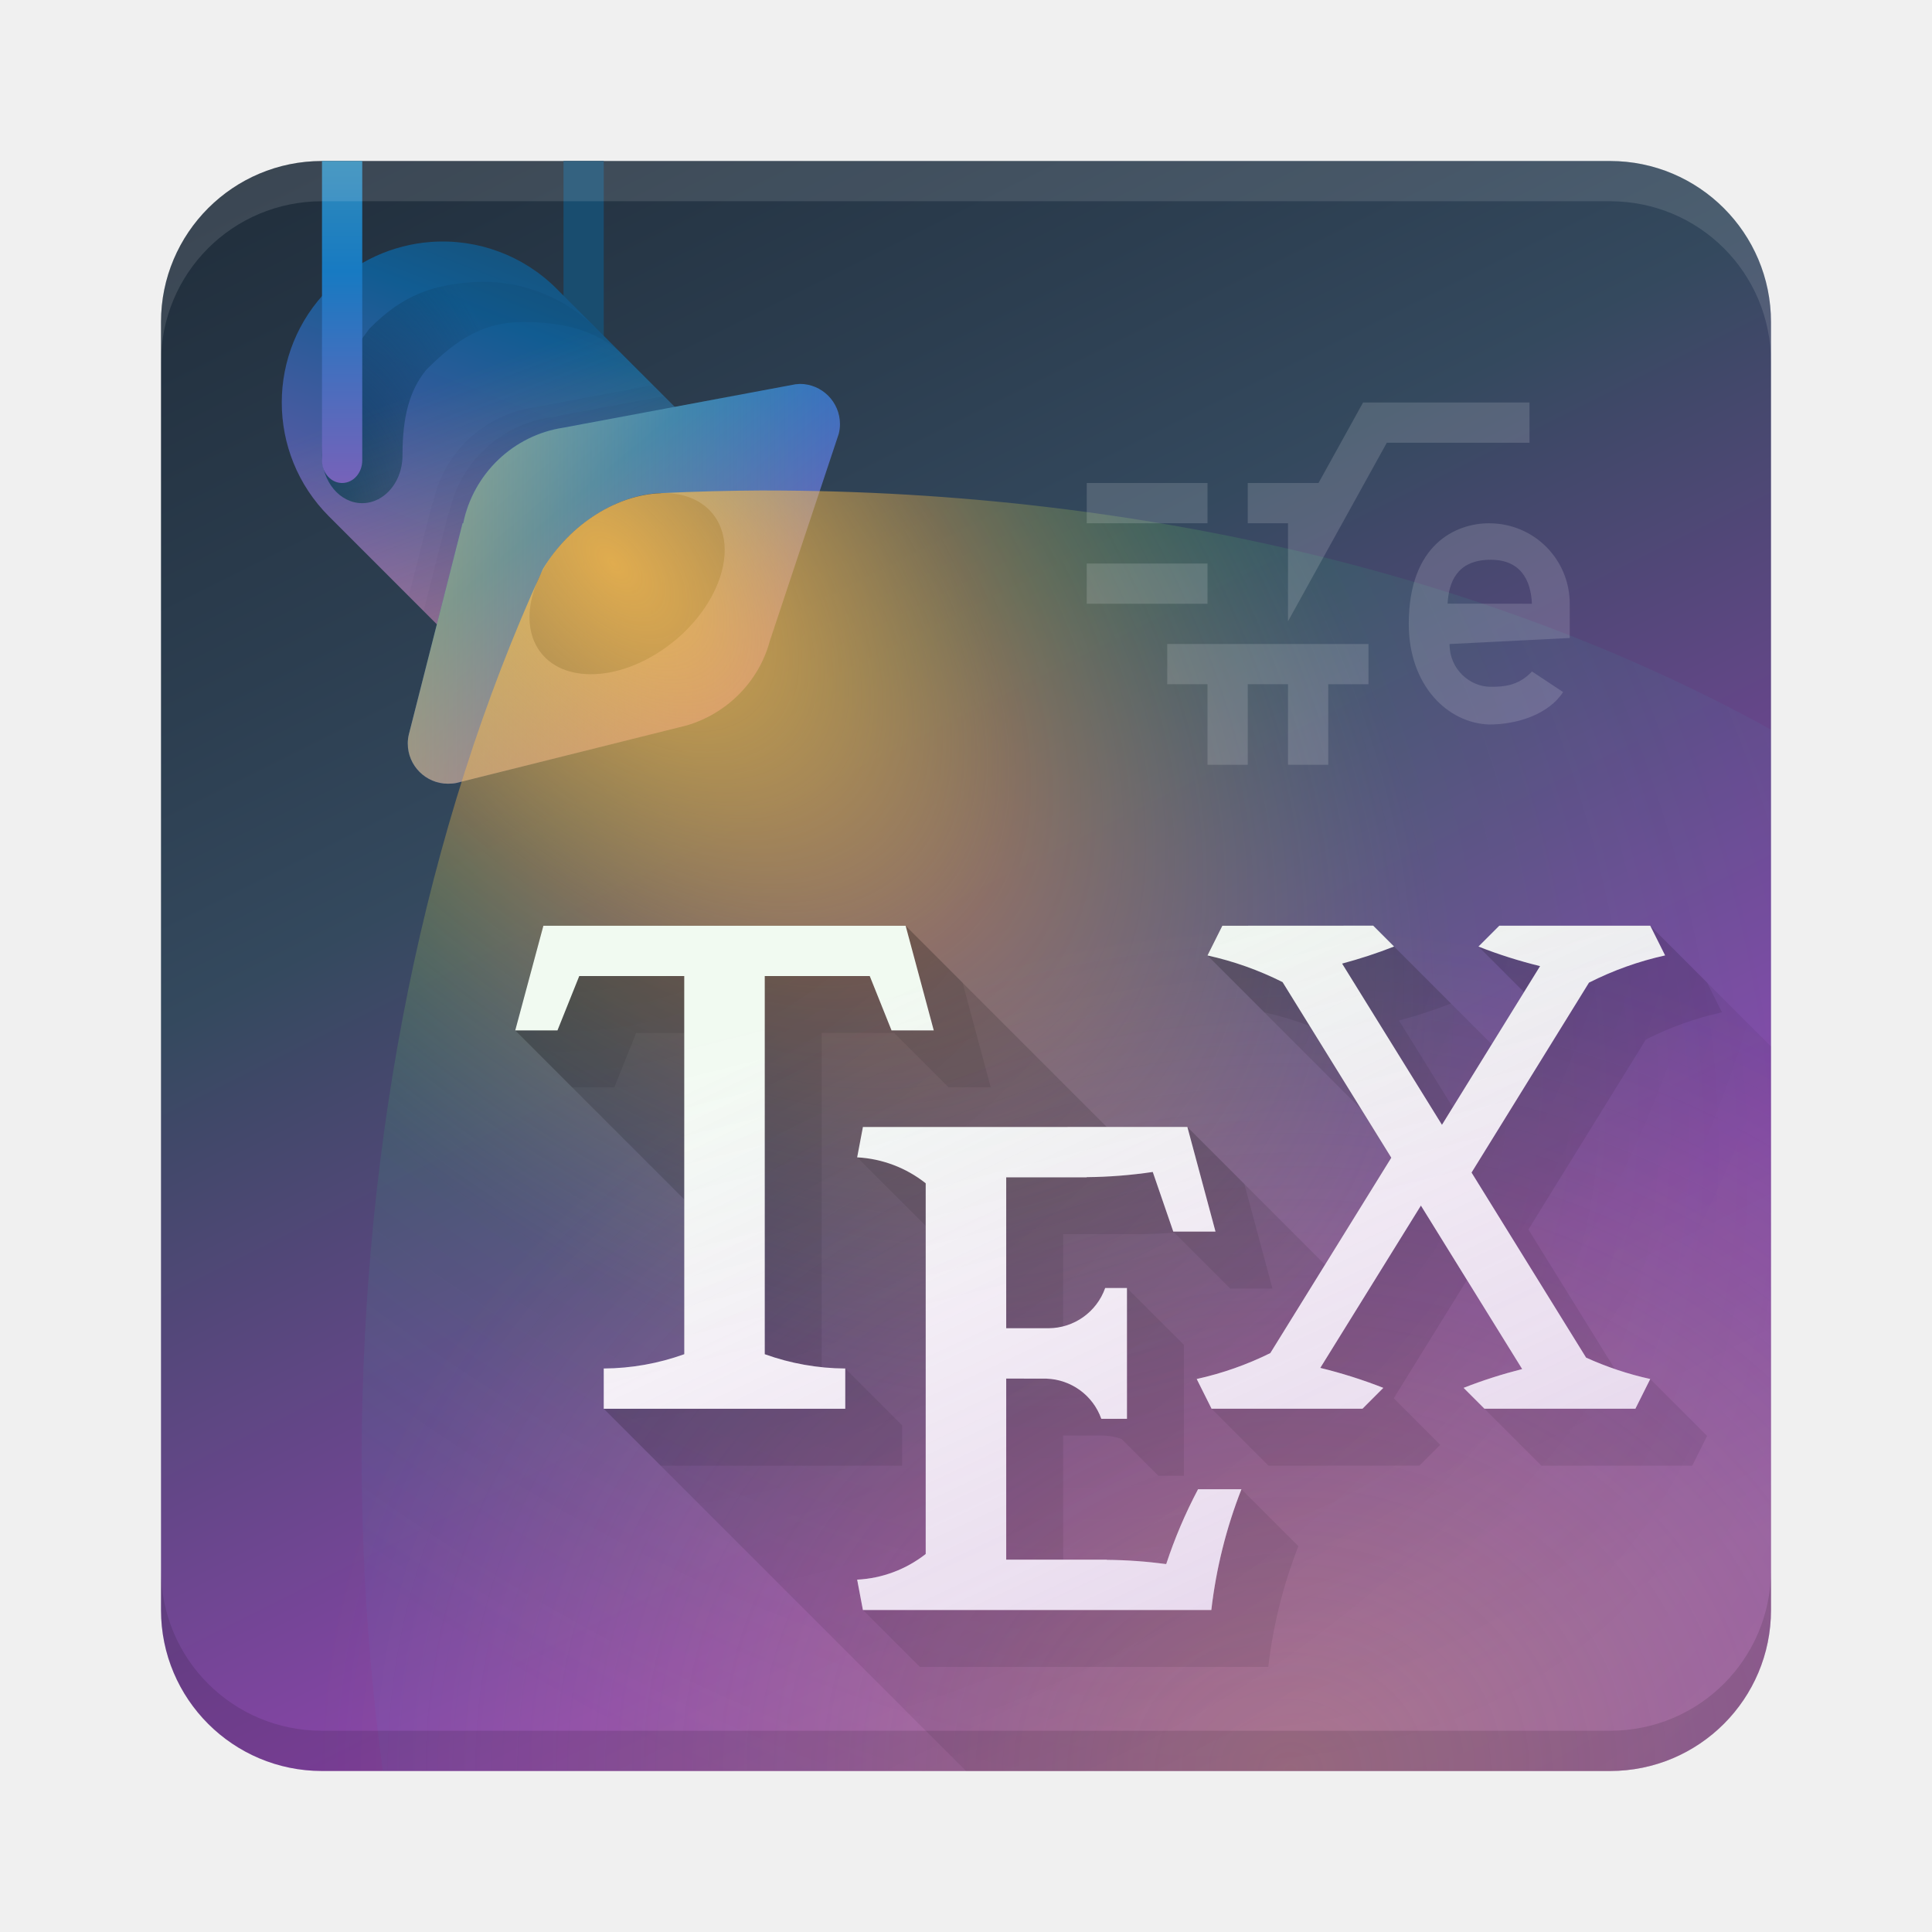
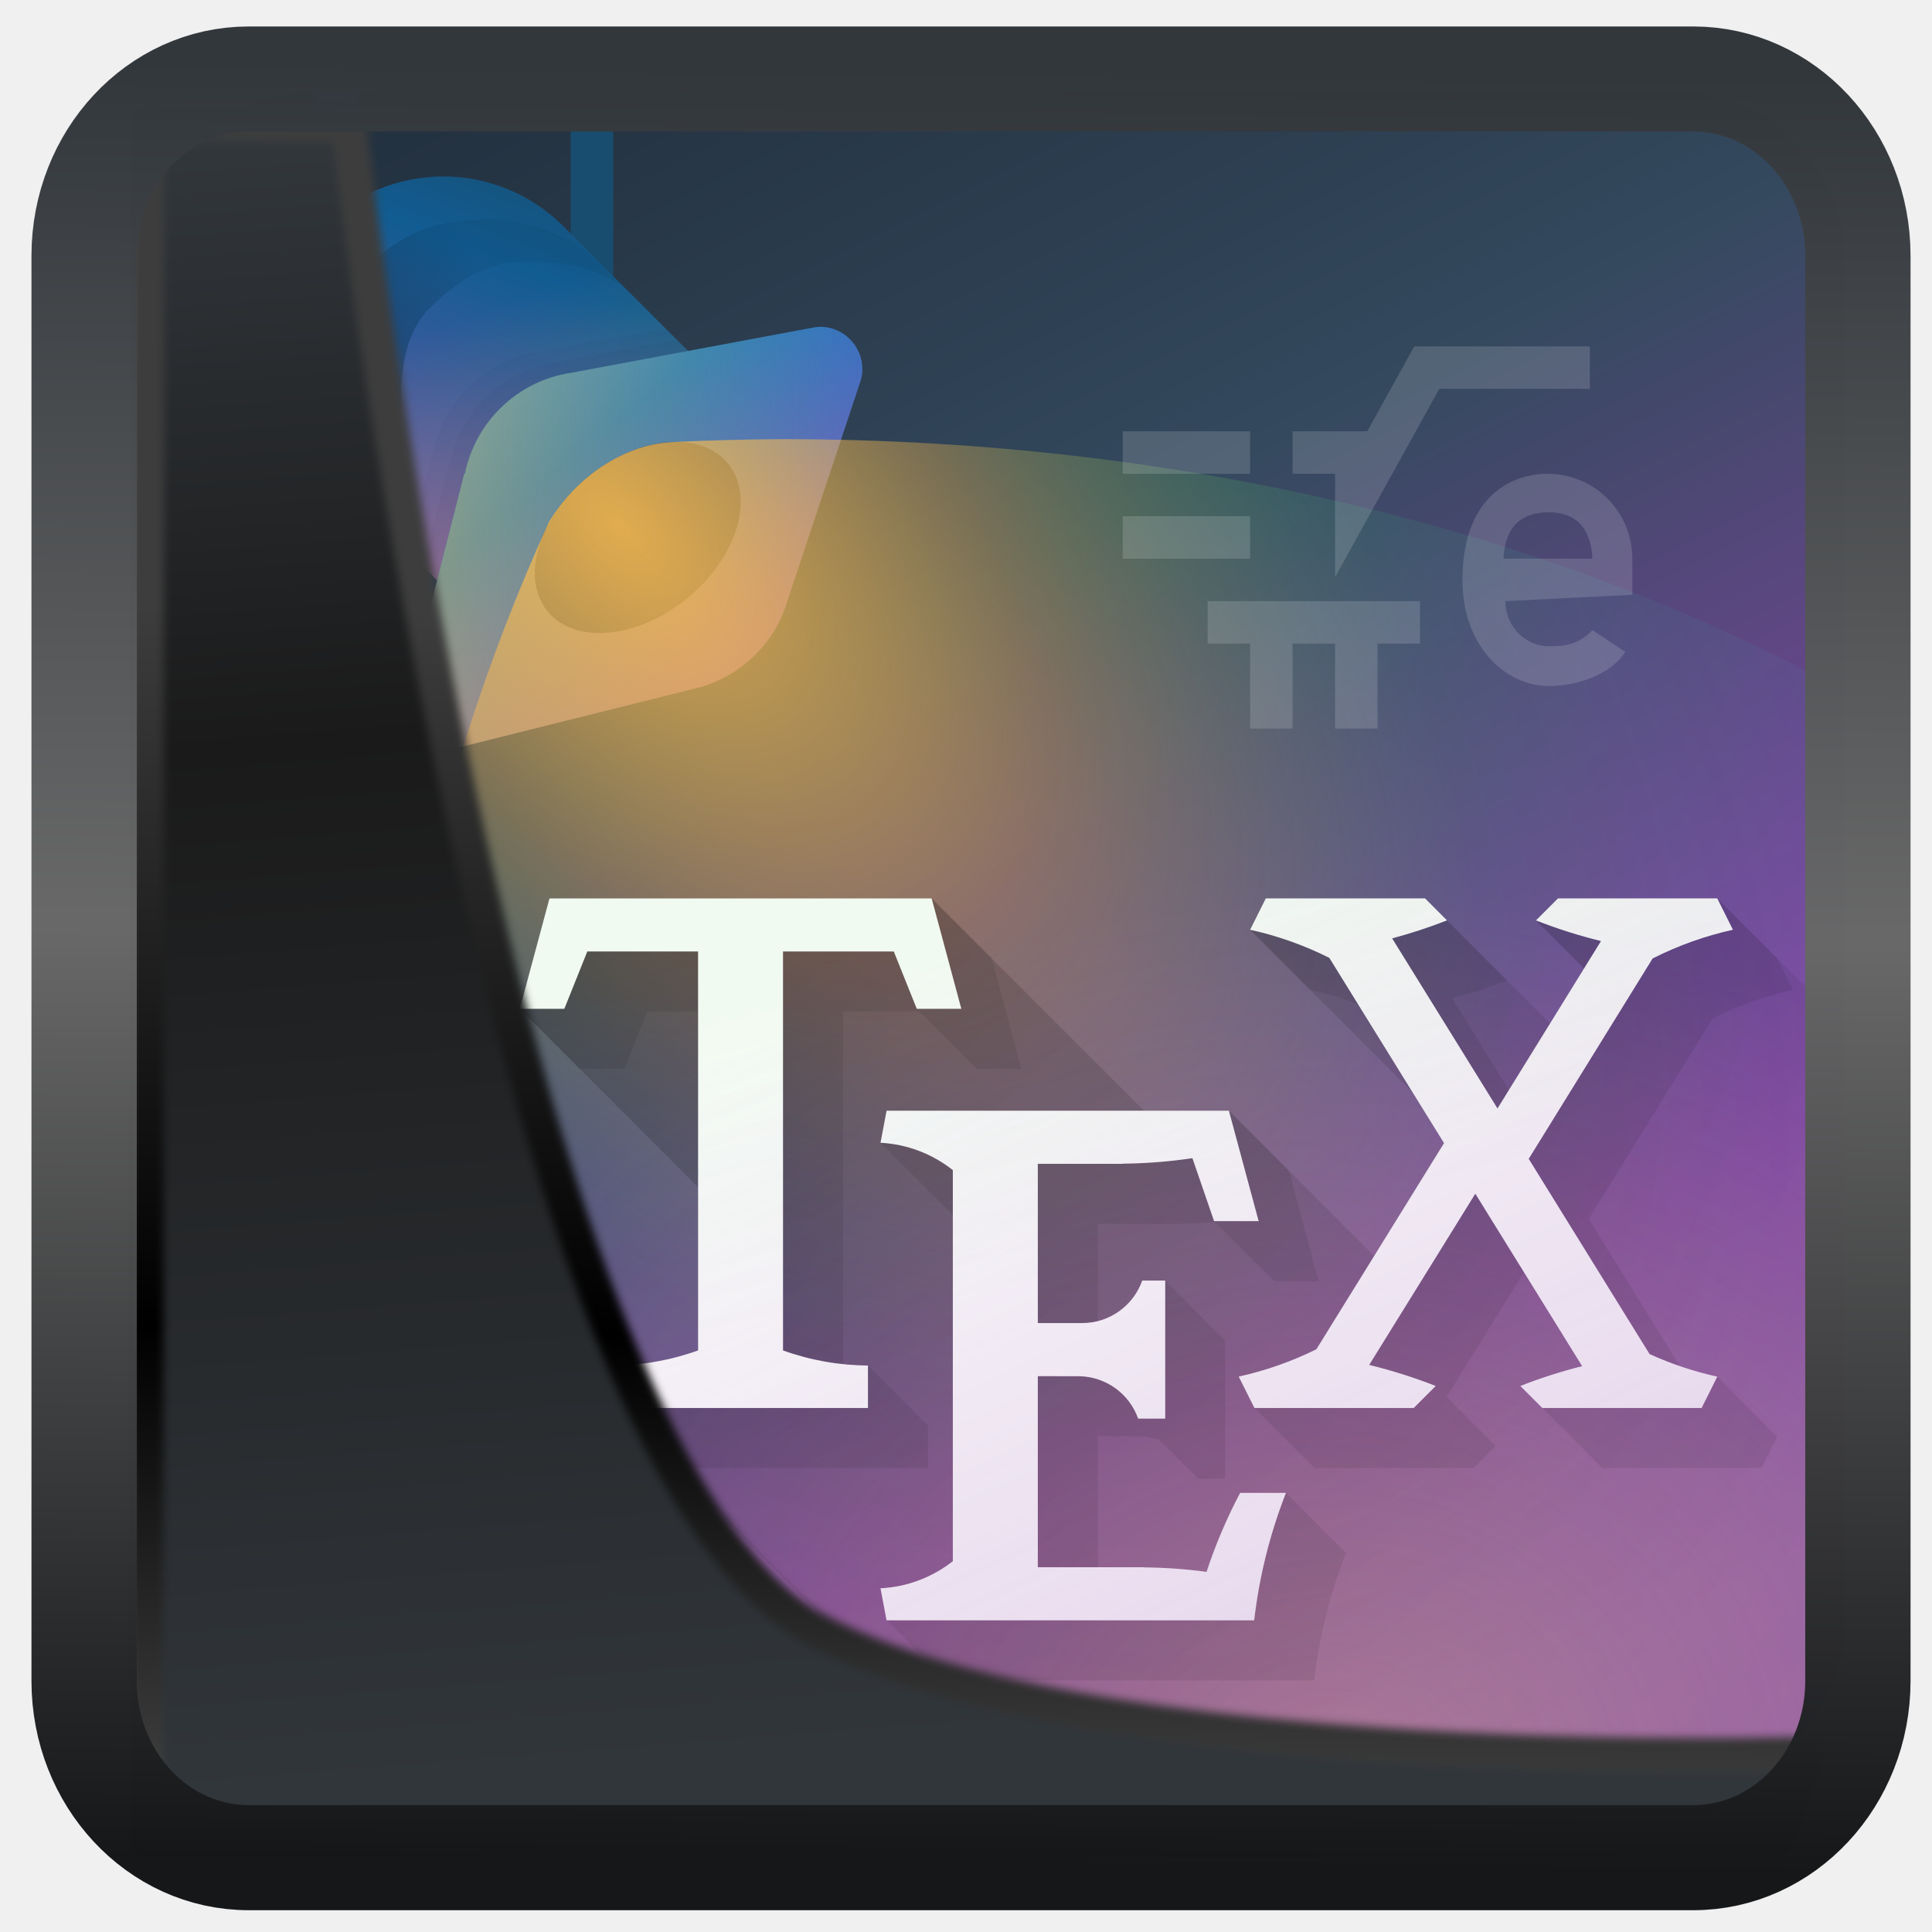
- <svg xmlns="http://www.w3.org/2000/svg" xmlns:xlink="http://www.w3.org/1999/xlink" height="48" viewBox="0 0 48 48" width="48">
-   <linearGradient id="a" gradientUnits="userSpaceOnUse" x1="0" x2="24" y1="0" y2="48">
-     <stop offset="0" stop-color="#1a2530" />
-     <stop offset=".333" stop-color="#2c3e50" />
-     <stop offset=".458" stop-color="#34495e" />
-     <stop offset=".833" stop-color="#8e44ad" />
-     <stop offset="1" stop-color="#9b59b6" />
-   </linearGradient>
-   <linearGradient id="b" gradientUnits="userSpaceOnUse" x1="11" x2="6" y1="4" y2="17">
-     <stop offset="0" stop-color="#194d6f" />
-     <stop offset=".231" stop-color="#115c92" />
-     <stop offset="1" stop-color="#9b59b6" />
-   </linearGradient>
-   <radialGradient id="c" cx="0" cy="0" gradientTransform="matrix(5 0 0 8 8 13)" gradientUnits="userSpaceOnUse" r="1">
-     <stop offset="0" stop-color="#0c3d61" />
-     <stop offset="1" stop-color="#0c3d61" stop-opacity=".149" />
-   </radialGradient>
-   <linearGradient id="d">
-     <stop offset="0" stop-color="#fdbc4b" />
-     <stop offset="1" stop-color="#fdbc4b" stop-opacity="0" />
-   </linearGradient>
-   <linearGradient id="e" gradientUnits="userSpaceOnUse" x1="10" x2="7" xlink:href="#d" y1="19" y2="11" />
-   <linearGradient id="f" gradientUnits="userSpaceOnUse" x1="5" x2="15" y1="10" y2="22">
-     <stop offset="0" stop-color="#3daee9" />
-     <stop offset=".5" stop-color="#177ac2" />
-     <stop offset="1" stop-color="#9b59b6" />
-   </linearGradient>
-   <linearGradient id="g" gradientUnits="userSpaceOnUse" x1="10.131" x2="20.869" xlink:href="#d" y1="14.505" y2="14.505" />
-   <radialGradient id="h" cx="0" cy="0" gradientTransform="matrix(29.00002 29.99999 -16.78492 16.22544 15 14)" gradientUnits="userSpaceOnUse" r="1">
-     <stop offset="0" stop-color="#fdbc4b" stop-opacity=".851" />
-     <stop offset=".3" stop-color="#fdbc4b" stop-opacity=".349" />
-     <stop offset=".617" stop-color="#2ecc71" stop-opacity=".118" />
-     <stop offset="1" stop-color="#3daee9" stop-opacity=".05" />
-   </radialGradient>
-   <linearGradient id="i" gradientUnits="userSpaceOnUse" x1="8" x2="8" y1="4" y2="14">
-     <stop offset="0" stop-color="#318bba" />
-     <stop offset=".276" stop-color="#177ac2" />
-     <stop offset="1" stop-color="#9b59b6" />
-   </linearGradient>
-   <radialGradient id="j" cx="0" cy="0" gradientTransform="matrix(24 0 0 21 32 44)" gradientUnits="userSpaceOnUse" r="1" xlink:href="#d" />
-   <radialGradient id="k" cx="0" cy="0" gradientTransform="matrix(15.99999 27.99997 -27.78377 15.87645 14 16)" gradientUnits="userSpaceOnUse" r="1">
-     <stop offset="0" stop-opacity=".251" />
-     <stop offset=".396" stop-opacity=".15" />
-     <stop offset="1" stop-opacity=".05" />
-   </radialGradient>
-   <linearGradient id="l" gradientUnits="userSpaceOnUse" x1="46" x2="32" y1="50" y2="20">
-     <stop offset="0" stop-color="#9b59b6" />
-     <stop offset="1" stop-color="#9b59b6" stop-opacity="0" />
-   </linearGradient>
-   <linearGradient id="m" gradientUnits="userSpaceOnUse" x1="28" x2="30" y1="23" y2="31">
-     <stop offset="0" stop-color="#11d116" />
-     <stop offset="1" stop-color="#11d116" stop-opacity="0" />
-   </linearGradient>
-   <path d="m40 4h-32c-2.209 0-4 1.791-4 4v32c0 2.209 1.791 4 4 4h32c2.209 0 4-1.791 4-4v-32c0-2.209-1.791-4-4-4z" fill="url(#a)" />
-   <path d="m14 4v7.438c0 .312.223.562.5.562s.5-.251.5-.562v-7.438z" fill="#194d6f" />
-   <path d="m10.715 6.01c-.96.069-1.863.481-2.543 1.162-1.562 1.562-1.562 4.094 0 5.656l2.828 2.828 7.656-3.656-4.828-4.828c-.82-.821-1.956-1.244-3.113-1.162z" fill="url(#b)" />
-   <path d="m12 7c-1.219.031-2 .331-2.828 1.172-.802 1.07-1.159 1.979-1.172 3.141 0 .658.446 1.188 1 1.188.142 0 .278-.036.4-.1l.014.014c0-.007 0-.014 0-.021.346-.186.586-.598.586-1.08 0-.94.163-1.602.589-2.125.75-.75 1.411-1.188 2.41-1.188 2 0 2.492.836 3.242 1.586l-1.414-1.414c-.75-.75-1.767-1.172-2.828-1.172z" fill="url(#c)" />
-   <path d="m10.715 6.01c-.96.069-1.863.481-2.543 1.162-1.562 1.562-1.562 4.094 0 5.656l2.828 2.828 7.656-3.656-4.828-4.828c-.82-.821-1.956-1.244-3.113-1.162z" fill="url(#e)" opacity=".35" />
-   <path d="m19.869 9.539c-.035.001-.069.004-.103.008l-5.766 1.078c-1.245.188-2.24 1.142-2.492 2.375h-.016l-1.334 5.246c-.018.074-.027.149-.027.225 0 .552.448 1 1 1 .066-.002.131-.004.195-.016l5.74-1.434c1.001-.296 1.79-1.091 2.061-2.1l1.711-5.141c.02-.079.031-.161.031-.242 0-.552-.448-1-1-1z" fill="url(#f)" />
-   <path d="m19.869 9.539c-.035.001-.069.004-.103.008l-5.766 1.078c-1.245.188-2.24 1.142-2.492 2.375h-.016l-1.334 5.246c-.018.074-.027.149-.027.225 0 .552.448 1 1 1 .066-.002.131-.004.195-.016l5.74-1.434c1.001-.296 1.79-1.091 2.061-2.1l1.711-5.141c.02-.079.031-.161.031-.242 0-.552-.448-1-1-1z" fill="url(#g)" opacity=".5" />
-   <path d="m14.68 16.75c1.243 0 2.653-1.007 3.15-2.25.497-1.243-.108-2.25-1.35-2.25-1.243 0-2.653 1.007-3.15 2.25-.497 1.243.108 2.25 1.35 2.25z" fill="#2c3e50" opacity=".5" />
-   <path d="m14.68 16.75c1.243 0 2.653-1.007 3.15-2.25.497-1.243-.108-2.25-1.35-2.25-1.243 0-2.653 1.007-3.15 2.25-.497 1.243.108 2.25 1.35 2.25z" fill="#2c3e50" opacity=".5" />
-   <path d="m18.984 12.185c-.856.004-1.712.026-2.566.067v.002c-1.063.032-2.249.746-2.93 1.885-2.945 6.434-4.479 14.101-4.504 22.047.004 2.643.183 5.26.525 7.814h30.49c2.209 0 4-1.791 4-4v-21.873c-6.684-3.697-15.433-5.941-25.016-5.941z" fill="url(#h)" />
-   <path d="m8 4v7.438c0 .312.223.562.5.562s.5-.251.5-.562v-7.438z" fill="url(#i)" />
-   <path d="m40 4h-32c-2.209 0-4 1.791-4 4v32c0 2.209 1.791 4 4 4h32c2.209 0 4-1.791 4-4v-32c0-2.209-1.791-4-4-4z" fill="url(#j)" opacity=".3" />
-   <path d="m13.5 23-.699 2.6 4.199 4.199v3.846l-2 1.355 9 9h16c2.216 0 4-1.784 4-4v-14l-3-3-4.268.518 1.133 1.133-.801 1.295-2.428-2.428-4.637.221 3.82 3.82.746 1.205-1.645 2.658-3.422-3.422h-2l-5-5z" fill="url(#k)" />
-   <path d="m13.5 23-.699 2.6 1.414 1.414h1.049l.541-1.35h1.195v7.98l-2 1.355 1.414 1.414h6v-1l-1.414-1.414c-.196-.001-.392-.013-.586-.033v-8.303h1.801l1.35 1.35h1.049l-.699-2.6-1.414-1.414zm16.869 0-.369.738 1.414 1.414c.383.085.759.198 1.125.338l2.027 3.273-3.006 4.855-1.459 1.381 1.414 1.414h3.75l.518-.518-1.156-1.156 1.82-2.939 1.371 2.215-.938.984 1.414 1.414h3.75l.369-.738-1.414-1.414c-.298-.066-.591-.149-.879-.248l-2.147-3.467 2.918-4.719c.6-.304 1.235-.531 1.891-.676l-.369-.738-1.414-1.414-4.268.518 1.133 1.133-1.77 2.861-1.336-2.156c.438-.118.869-.257 1.291-.424l-1.414-1.414zm-.869 5-8.203.754 1.703 1.703v8.152l-1.56 1.391 1.414 1.414h8.656c.119-1.028.37-2.036.748-3l-1.414-1.414h-1.078c-.316.597-.58 1.218-.791 1.859-.487-.065-.979-.101-1.471-.105l-.004-.004h-1.086v-3.086l1 .002c.157.005.308.035.451.086l.912.912h.637v-3.25l-1.414-1.414h-.541c-.17.48-.567.832-1.045.953v-2.289h2v-.004c.255-.003.509-.015.764-.033l1.387 1.387h1.049l-.699-2.6z" opacity=".08" />
-   <path d="m13.5 23-.699 2.6h1.049l.541-1.35h2.609v9.395c-.642.231-1.318.351-2 .355v1h6v-1c-.682-.004-1.358-.124-2-.355v-9.395h2.609l.541 1.35h1.049l-.699-2.6zm16.869 0-.369.738c.646.142 1.273.365 1.865.662l2.701 4.363-3.006 4.855c-.582.288-1.195.503-1.828.643l.369.738h3.75l.517-.518c-.51-.201-1.034-.366-1.566-.496l2.5-4.033 2.516 4.062c-.494.126-.981.28-1.455.467l.518.518h3.75l.369-.738c-.548-.121-1.083-.299-1.594-.531l-2.846-4.598 2.918-4.719c.6-.304 1.235-.531 1.891-.676l-.369-.738h-3.75l-.518.518c.499.197 1.011.358 1.531.486l-2.438 3.943-2.481-4.006c.438-.118.869-.257 1.291-.424l-.518-.518zm-8.93 5-.143.754c.621.033 1.216.258 1.703.644v9.211c-.485.38-1.078.606-1.703.637l.143.754h8.656c.119-1.028.37-2.036.748-3h-1.078c-.316.597-.58 1.218-.791 1.859-.488-.065-.981-.101-1.475-.105v-.004h-2.5v-4.5l1 .002c.615.021 1.157.415 1.363.998h.637v-3.25h-.541c-.211.597-.775.998-1.408 1h-1.051v-3.75h2v-.004c.549-.005 1.097-.048 1.641-.129l.51 1.482h1.049l-.699-2.6z" fill="#fcfcfc" />
-   <path d="m13.5 23-.699 2.6h1.049l.541-1.35h2.609v9.395c-.642.231-1.318.351-2 .355v1h6v-1c-.682-.004-1.358-.124-2-.355v-9.395h2.609l.541 1.35h1.049l-.699-2.6zm16.869 0-.369.738c.646.142 1.273.365 1.865.662l2.701 4.363-3.006 4.855c-.582.288-1.195.503-1.828.643l.369.738h3.75l.517-.518c-.51-.201-1.034-.366-1.566-.496l2.5-4.033 2.516 4.062c-.494.126-.981.28-1.455.467l.518.518h3.75l.369-.738c-.548-.121-1.083-.299-1.594-.531l-2.846-4.598 2.918-4.719c.6-.304 1.235-.531 1.891-.676l-.369-.738h-3.75l-.518.518c.499.197 1.011.358 1.531.486l-2.438 3.943-2.481-4.006c.438-.118.869-.257 1.291-.424l-.518-.518zm-8.93 5-.143.754c.621.033 1.216.258 1.703.644v9.211c-.485.38-1.078.606-1.703.637l.143.754h8.656c.119-1.028.37-2.036.748-3h-1.078c-.316.597-.58 1.218-.791 1.859-.488-.065-.981-.101-1.475-.105v-.004h-2.5v-4.5l1 .002c.615.021 1.157.415 1.363.998h.637v-3.25h-.541c-.211.597-.775.998-1.408 1h-1.051v-3.75h2v-.004c.549-.005 1.097-.048 1.641-.129l.51 1.482h1.049l-.699-2.6z" fill="url(#l)" opacity=".4" />
-   <path d="m13.5 23-.699 2.6h1.049l.541-1.35h2.609v9.395c-.642.231-1.318.351-2 .355v1h6v-1c-.682-.004-1.358-.124-2-.355v-9.395h2.609l.541 1.35h1.049l-.699-2.6zm16.869 0-.369.738c.646.142 1.273.365 1.865.662l2.701 4.363-3.006 4.855c-.582.288-1.195.503-1.828.643l.369.738h3.75l.517-.518c-.51-.201-1.034-.366-1.566-.496l2.5-4.033 2.516 4.062c-.494.126-.981.28-1.455.467l.518.518h3.75l.369-.738c-.548-.121-1.083-.299-1.594-.531l-2.846-4.598 2.918-4.719c.6-.304 1.235-.531 1.891-.676l-.369-.738h-3.75l-.518.518c.499.197 1.011.358 1.531.486l-2.438 3.943-2.481-4.006c.438-.118.869-.257 1.291-.424l-.518-.518zm-8.93 5-.143.754c.621.033 1.216.258 1.703.644v9.211c-.485.38-1.078.606-1.703.637l.143.754h8.656c.119-1.028.37-2.036.748-3h-1.078c-.316.597-.58 1.218-.791 1.859-.488-.065-.981-.101-1.475-.105v-.004h-2.5v-4.5l1 .002c.615.021 1.157.415 1.363.998h.637v-3.25h-.541c-.211.597-.775.998-1.408 1h-1.051v-3.75h2v-.004c.549-.005 1.097-.048 1.641-.129l.51 1.482h1.049l-.699-2.6z" fill="url(#m)" opacity=".05" />
-   <path d="m33.865 10-1.107 2h-1.758v1h1v2.436l2.455-4.436h3.545v-1zm-6.865 2v1h3v-1zm10 1c-.826 0-2 .518-2 2.5 0 1.536.972 2.469 2 2.5.705 0 1.479-.257 1.835-.806l-.773-.512c-.346.372-.74.381-1.03.381-.497 0-1.018-.417-1.018-1.062l2.986-.15v-.85c0-1.108-.892-2-2-2zm-10 1v1h3v-1zm9.995-.092c.771-.021 1.039.491 1.065 1.092l-2.095-.003c.03-.525.223-1.068 1.03-1.09zm-7.995 2.092v1h1v2h1v-2h1v2h1v-2h1v-1z" fill="#fcfcfc" opacity=".15" />
-   <path d="m4 39v1c0 2.216 1.784 4 4 4h32c2.216 0 4-1.784 4-4v-1c0 2.216-1.784 4-4 4h-32c-2.216 0-4-1.784-4-4z" opacity=".12" />
-   <path d="m4 9v-1c0-2.216 1.784-4 4-4h32c2.216 0 4 1.784 4 4v1c0-2.216-1.784-4-4-4h-32c-2.216 0-4 1.784-4 4z" fill="#fff" opacity=".12" />
-   <path d="m16.225 9.568-2.975.557c-1.245.188-2.24 1.142-2.492 2.375h-.016l-.588 2.311.699.699.639-2.51h.016c.252-1.233 1.248-2.188 2.492-2.375l2.764-.518z" fill="#000018" opacity=".03" />
-   <path d="m16.498 9.842-2.848.533c-1.245.188-2.24 1.142-2.492 2.375h-.016l-.617 2.432.328.328.639-2.51h.016c.252-1.233 1.248-2.188 2.492-2.375l2.764-.518z" fill="#000016" opacity=".03" />
+ <svg xmlns="http://www.w3.org/2000/svg" xmlns:xlink="http://www.w3.org/1999/xlink" width="48" height="48" version="1.1" viewBox="0 0 48 48" id="svg22">
+   <defs id="defs12">
+     <linearGradient id="linearGradient1005-3-3" x1="5.253" x2="9.382" y1="15.383" y2="2.942" gradientTransform="matrix(0.99999,0,0,0.99999,1.632,-0.61743)" gradientUnits="userSpaceOnUse">
+       <stop stop-color="#fa8200" offset="0" id="stop2" />
+       <stop stop-color="#ff9600" offset=".37" id="stop4" />
+       <stop stop-color="#ffb400" offset="1" id="stop6" />
+     </linearGradient>
+     <filter id="filter4014" x="-0.062" y="-0.058" width="1.125" height="1.115" color-interpolation-filters="sRGB">
+       <feGaussianBlur stdDeviation="1.094" id="feGaussianBlur9" />
+     </filter>
+     <linearGradient xlink:href="#linearGradient3487" id="linearGradient3403" gradientUnits="userSpaceOnUse" x1="6.949" y1="4.555" x2="11.215" y2="59.052" />
+     <linearGradient id="linearGradient3487">
+       <stop style="stop-color:#32373c;stop-opacity:1" offset="0" id="stop3481" />
+       <stop id="stop3483" offset="0.368" style="stop-color:#1a1a1a;stop-opacity:1" />
+       <stop style="stop-color:#31363b;stop-opacity:1" offset="1" id="stop3485" />
+     </linearGradient>
+     <linearGradient xlink:href="#linearGradient20604" id="linearGradient20558" gradientUnits="userSpaceOnUse" x1="25.802" y1="20.374" x2="25.111" y2="58.913" />
+     <linearGradient id="linearGradient20604">
+       <stop id="stop20598" offset="0" style="stop-color:#3d3d3d;stop-opacity:1" />
+       <stop style="stop-color:#000000;stop-opacity:1" offset="0.618" id="stop20600" />
+       <stop id="stop20602" offset="1" style="stop-color:#3d3d3d;stop-opacity:1" />
+     </linearGradient>
+     <filter style="color-interpolation-filters:sRGB" id="filter20720" x="-0.017" y="-0.016" width="1.034" height="1.033">
+       <feGaussianBlur stdDeviation="0.147" id="feGaussianBlur20722" />
+     </filter>
+     <linearGradient gradientTransform="translate(0.360678,-0.1301695)" xlink:href="#linearGradient4555" id="linearGradient4557" x1="43.5" y1="64.012" x2="44.142" y2="0.306" gradientUnits="userSpaceOnUse" />
+     <linearGradient id="linearGradient4555">
+       <stop style="stop-color:#141618;stop-opacity:1" offset="0" id="stop4551" />
+       <stop id="stop4559" offset="0.518" style="stop-color:#686868;stop-opacity:1" />
+       <stop style="stop-color:#31363b;stop-opacity:1" offset="1" id="stop4553" />
+     </linearGradient>
+     <filter style="color-interpolation-filters:sRGB" id="filter4601" x="-0.03" width="1.06" y="-0.03" height="1.06">
+       <feGaussianBlur stdDeviation="0.015" id="feGaussianBlur4603" />
+     </filter>
+     <clipPath clipPathUnits="userSpaceOnUse" id="clipPath1129-3-7">
+       <g id="g1133-6-8">
+         <rect ry="8.906" rx="8.906" y="5" x="5" height="38" width="38" id="rect1131-7-4" style="opacity:1;fill:#000000;fill-opacity:1;stroke:none;stroke-width:0.61;stroke-linecap:round;stroke-linejoin:round;stroke-miterlimit:4;stroke-dasharray:none;stroke-dashoffset:0;stroke-opacity:1" />
+       </g>
+     </clipPath>
+     <clipPath clipPathUnits="userSpaceOnUse" id="clipPath1123-5-5">
+       <g id="g1127-3-0">
+         <rect ry="8.906" rx="8.906" y="5" x="5" height="38" width="38" id="rect1125-5-3" style="opacity:1;fill:#000000;fill-opacity:1;stroke:none;stroke-width:0.61;stroke-linecap:round;stroke-linejoin:round;stroke-miterlimit:4;stroke-dasharray:none;stroke-dashoffset:0;stroke-opacity:1" />
+       </g>
+     </clipPath>
+     <clipPath clipPathUnits="userSpaceOnUse" id="clipPath1117-6-6">
+       <g id="g1121-2-1">
+         <rect ry="8.906" rx="8.906" y="5" x="5" height="38" width="38" id="rect1119-9-0" style="opacity:1;fill:#000000;fill-opacity:1;stroke:none;stroke-width:0.61;stroke-linecap:round;stroke-linejoin:round;stroke-miterlimit:4;stroke-dasharray:none;stroke-dashoffset:0;stroke-opacity:1" />
+       </g>
+     </clipPath>
+     <linearGradient id="linearGradient3250">
+       <stop style="stop-color:#00b33b;stop-opacity:1;" offset="0" id="stop3252" />
+       <stop style="stop-color:#faffb7;stop-opacity:1;" offset="1" id="stop3254" />
+     </linearGradient>
+     <clipPath clipPathUnits="userSpaceOnUse" id="clipPath1157-0-0">
+       <g id="g1163-9-6">
+         <g id="g1161-3-1">
+           <rect ry="8.906" rx="8.906" y="5" x="5" height="38" width="38" id="rect1159-6-5" style="opacity:1;fill:#000000;fill-opacity:1;stroke:none;stroke-width:0.61;stroke-linecap:round;stroke-linejoin:round;stroke-miterlimit:4;stroke-dasharray:none;stroke-dashoffset:0;stroke-opacity:1" />
+         </g>
+       </g>
+     </clipPath>
+     <clipPath clipPathUnits="userSpaceOnUse" id="clipPath1149-0-5">
+       <g id="g1155-6-4">
+         <g id="g1153-2-7">
+           <rect ry="8.906" rx="8.906" y="5" x="5" height="38" width="38" id="rect1151-6-6" style="opacity:1;fill:#000000;fill-opacity:1;stroke:none;stroke-width:0.61;stroke-linecap:round;stroke-linejoin:round;stroke-miterlimit:4;stroke-dasharray:none;stroke-dashoffset:0;stroke-opacity:1" />
+         </g>
+       </g>
+     </clipPath>
+     <clipPath clipPathUnits="userSpaceOnUse" id="clipPath1105-1-5">
+       <g id="g1109-8-6">
+         <rect ry="8.906" rx="8.906" y="5" x="5" height="38" width="38" id="rect1107-7-9" style="opacity:1;fill:#000000;fill-opacity:1;stroke:none;stroke-width:0.61;stroke-linecap:round;stroke-linejoin:round;stroke-miterlimit:4;stroke-dasharray:none;stroke-dashoffset:0;stroke-opacity:1" />
+       </g>
+     </clipPath>
+     <clipPath clipPathUnits="userSpaceOnUse" id="clipPath1099-9-3">
+       <g id="g1103-2-7">
+         <rect ry="8.906" rx="8.906" y="5" x="5" height="38" width="38" id="rect1101-0-4" style="opacity:1;fill:#000000;fill-opacity:1;stroke:none;stroke-width:0.61;stroke-linecap:round;stroke-linejoin:round;stroke-miterlimit:4;stroke-dasharray:none;stroke-dashoffset:0;stroke-opacity:1" />
+       </g>
+     </clipPath>
+     <clipPath clipPathUnits="userSpaceOnUse" id="clipPath1093-2-5">
+       <g id="g1097-3-2">
+         <rect ry="8.906" rx="8.906" y="5" x="5" height="38" width="38" id="rect1095-7-5" style="opacity:1;fill:#000000;fill-opacity:1;stroke:none;stroke-width:0.61;stroke-linecap:round;stroke-linejoin:round;stroke-miterlimit:4;stroke-dasharray:none;stroke-dashoffset:0;stroke-opacity:1" />
+       </g>
+     </clipPath>
+     <clipPath clipPathUnits="userSpaceOnUse" id="clipPath1081-5-4">
+       <g id="g1085-9-7">
+         <rect ry="8.906" rx="8.906" y="5" x="5" height="38" width="38" id="rect1083-2-4" style="opacity:1;fill:#000000;fill-opacity:1;stroke:none;stroke-width:0.61;stroke-linecap:round;stroke-linejoin:round;stroke-miterlimit:4;stroke-dasharray:none;stroke-dashoffset:0;stroke-opacity:1" />
+       </g>
+     </clipPath>
+     <clipPath clipPathUnits="userSpaceOnUse" id="clipPath1075-2-4">
+       <g id="g1079-8-3">
+         <rect ry="8.906" rx="8.906" y="5" x="5" height="38" width="38" id="rect1077-9-0" style="opacity:1;fill:#000000;fill-opacity:1;stroke:none;stroke-width:0.61;stroke-linecap:round;stroke-linejoin:round;stroke-miterlimit:4;stroke-dasharray:none;stroke-dashoffset:0;stroke-opacity:1" />
+       </g>
+     </clipPath>
+     <linearGradient id="a" gradientUnits="userSpaceOnUse" x1="0" x2="24" y1="0" y2="48">
+       <stop offset="0" stop-color="#1a2530" id="stop1" />
+       <stop offset=".333" stop-color="#2c3e50" id="stop2-2" />
+       <stop offset=".458" stop-color="#34495e" id="stop3" />
+       <stop offset=".833" stop-color="#8e44ad" id="stop4-7" />
+       <stop offset="1" stop-color="#9b59b6" id="stop5" />
+     </linearGradient>
+     <linearGradient id="b" gradientUnits="userSpaceOnUse" x1="11" x2="6" y1="4" y2="17">
+       <stop offset="0" stop-color="#194d6f" id="stop6-0" />
+       <stop offset=".231" stop-color="#115c92" id="stop7" />
+       <stop offset="1" stop-color="#9b59b6" id="stop8" />
+     </linearGradient>
+     <radialGradient id="c" cx="0" cy="0" gradientTransform="matrix(5,0,0,8,8,13)" gradientUnits="userSpaceOnUse" r="1">
+       <stop offset="0" stop-color="#0c3d61" id="stop9" />
+       <stop offset="1" stop-color="#0c3d61" stop-opacity=".149" id="stop10" />
+     </radialGradient>
+     <linearGradient id="e" gradientUnits="userSpaceOnUse" x1="10" x2="7" xlink:href="#d" y1="19" y2="11" />
+     <linearGradient id="d">
+       <stop offset="0" stop-color="#fdbc4b" id="stop11" />
+       <stop offset="1" stop-color="#fdbc4b" stop-opacity="0" id="stop12" />
+     </linearGradient>
+     <linearGradient id="f" gradientUnits="userSpaceOnUse" x1="5" x2="15" y1="10" y2="22">
+       <stop offset="0" stop-color="#3daee9" id="stop13" />
+       <stop offset=".5" stop-color="#177ac2" id="stop14" />
+       <stop offset="1" stop-color="#9b59b6" id="stop15" />
+     </linearGradient>
+     <linearGradient id="g" gradientUnits="userSpaceOnUse" x1="10.131" x2="20.869" xlink:href="#d" y1="14.505" y2="14.505" />
+     <radialGradient id="h" cx="0" cy="0" gradientTransform="matrix(29.00002,29.99999,-16.78492,16.22544,15,14)" gradientUnits="userSpaceOnUse" r="1">
+       <stop offset="0" stop-color="#fdbc4b" stop-opacity=".851" id="stop18" style="stop-color:#febc4a;stop-opacity:0.851;" />
+       <stop offset="0.3" stop-color="#fdbc4b" stop-opacity=".349" id="stop19" style="stop-color:#fbbc4d;stop-opacity:0.349;" />
+       <stop offset="0.617" stop-color="#2ecc71" stop-opacity=".118" id="stop20" style="stop-color:#2dcd71;stop-opacity:0.118;" />
+       <stop offset="1" stop-color="#3daee9" stop-opacity=".05" id="stop21" style="stop-color:#38ace8;stop-opacity:0.05;" />
+     </radialGradient>
+     <linearGradient id="i" gradientUnits="userSpaceOnUse" x1="8" x2="8" y1="4" y2="14">
+       <stop offset="0" stop-color="#318bba" id="stop22" />
+       <stop offset=".276" stop-color="#177ac2" id="stop23" />
+       <stop offset="1" stop-color="#9b59b6" id="stop24" />
+     </linearGradient>
+     <radialGradient id="j" cx="0" cy="0" gradientTransform="matrix(24,0,0,21,32,44)" gradientUnits="userSpaceOnUse" r="1" xlink:href="#linearGradient31" />
+     <linearGradient id="linearGradient31">
+       <stop offset="0" stop-color="#fdbc4b" id="stop30" style="stop-color:#fdc665;stop-opacity:1;" />
+       <stop offset="1" stop-color="#fdbc4b" stop-opacity="0" id="stop31" style="stop-color:#fdc557;stop-opacity:0;" />
+     </linearGradient>
+     <radialGradient id="k" cx="0" cy="0" gradientTransform="matrix(15.99999,27.99997,-27.78377,15.87645,14,16)" gradientUnits="userSpaceOnUse" r="1">
+       <stop offset="0" stop-opacity=".251" id="stop25" />
+       <stop offset=".396" stop-opacity=".15" id="stop26" />
+       <stop offset="1" stop-opacity=".05" id="stop27" />
+     </radialGradient>
+     <linearGradient id="l" gradientUnits="userSpaceOnUse" x1="46" x2="32" y1="50" y2="20">
+       <stop offset="0" stop-color="#9b59b6" id="stop28" />
+       <stop offset="1" stop-color="#9b59b6" stop-opacity="0" id="stop29" />
+     </linearGradient>
+     <linearGradient id="m" gradientUnits="userSpaceOnUse" x1="28" x2="30" y1="23" y2="31">
+       <stop offset="0" stop-color="#11d116" id="stop32" />
+       <stop offset="1" stop-color="#11d116" stop-opacity="0" id="stop33" />
+     </linearGradient>
+   </defs>
+   <g id="g50" transform="matrix(1.055034,0,0,1.055034,-0.5918378,-1.945072)">
+     <path d="M 40,4 H 8 C 5.791,4 4,5.791 4,8 v 32 c 0,2.209 1.791,4 4,4 h 32 c 2.209,0 4,-1.791 4,-4 V 8 C 44,5.791 42.209,4 40,4 Z" fill="url(#a)" id="path29" style="fill:url(#a)" />
+     <path d="m 14,4 v 7.438 C 14,11.749 14.223,12 14.5,12 14.777,12 15,11.749 15,11.438 V 4 Z" fill="#194d6f" id="path30" />
+     <path d="M 10.715,6.01 C 9.755,6.079 8.852,6.491 8.172,7.172 c -1.562,1.562 -1.562,4.094 0,5.656 L 11,15.656 18.656,12 13.828,7.172 C 13.008,6.351 11.872,5.927 10.715,6.01 Z" fill="url(#b)" id="path31" style="fill:url(#b)" />
+     <path d="M 12,7 C 10.781,7.031 10,7.331 9.172,8.172 8.37,9.242 8.013,10.151 8,11.312 8,11.97 8.446,12.5 9,12.5 c 0.142,0 0.278,-0.036 0.4,-0.1 l 0.014,0.014 c 0,-0.007 0,-0.014 0,-0.021 C 9.76,12.206 10,11.794 10,11.312 10,10.372 10.163,9.711 10.589,9.188 11.339,8.438 12,8 13,8 c 2,0 2.492,0.836 3.242,1.586 L 14.828,8.172 C 14.078,7.421 13.061,7 12,7 Z" fill="url(#c)" id="path32" style="fill:url(#c)" />
+     <path d="M 10.715,6.01 C 9.755,6.079 8.852,6.491 8.172,7.172 c -1.562,1.562 -1.562,4.094 0,5.656 L 11,15.656 18.656,12 13.828,7.172 C 13.008,6.351 11.872,5.927 10.715,6.01 Z" fill="url(#e)" opacity="0.35" id="path33" style="fill:url(#e)" />
+     <path d="M 19.869,9.539 C 19.834,9.54 19.8,9.543 19.766,9.547 L 14,10.625 C 12.755,10.812 11.76,11.767 11.508,13 h -0.016 l -1.334,5.246 c -0.018,0.074 -0.027,0.149 -0.027,0.225 0,0.552 0.448,1 1,1 0.066,-0.002 0.131,-0.004 0.195,-0.016 l 5.74,-1.434 c 1.001,-0.296 1.79,-1.091 2.061,-2.1 l 1.711,-5.141 c 0.02,-0.079 0.031,-0.161 0.031,-0.242 0,-0.552 -0.448,-1 -1,-1 z" fill="url(#f)" id="path34" style="fill:url(#f)" />
+     <path d="M 19.869,9.539 C 19.834,9.54 19.8,9.543 19.766,9.547 L 14,10.625 C 12.755,10.812 11.76,11.767 11.508,13 h -0.016 l -1.334,5.246 c -0.018,0.074 -0.027,0.149 -0.027,0.225 0,0.552 0.448,1 1,1 0.066,-0.002 0.131,-0.004 0.195,-0.016 l 5.74,-1.434 c 1.001,-0.296 1.79,-1.091 2.061,-2.1 l 1.711,-5.141 c 0.02,-0.079 0.031,-0.161 0.031,-0.242 0,-0.552 -0.448,-1 -1,-1 z" fill="url(#g)" opacity="0.5" id="path35" style="fill:url(#g)" />
+     <path d="m 14.68,16.75 c 1.243,0 2.653,-1.007 3.15,-2.25 0.497,-1.243 -0.108,-2.25 -1.35,-2.25 -1.243,0 -2.653,1.007 -3.15,2.25 -0.497,1.243 0.108,2.25 1.35,2.25 z" fill="#2c3e50" opacity="0.5" id="path36" />
+     <path d="m 14.68,16.75 c 1.243,0 2.653,-1.007 3.15,-2.25 0.497,-1.243 -0.108,-2.25 -1.35,-2.25 -1.243,0 -2.653,1.007 -3.15,2.25 -0.497,1.243 0.108,2.25 1.35,2.25 z" fill="#2c3e50" opacity="0.5" id="path37" />
+     <path d="M 18.984,12.185 C 18.128,12.189 17.272,12.212 16.418,12.252 v 0.002 C 15.355,12.286 14.169,13 13.488,14.139 10.543,20.573 9.009,28.24 8.984,36.185 8.988,38.829 9.167,41.446 9.51,44 H 40 c 2.209,0 4,-1.791 4,-4 V 18.127 C 37.316,14.43 28.567,12.185 18.984,12.185 Z" fill="url(#h)" id="path38" style="display:inline;fill:url(#h)" />
+     <path d="m 8,4 v 7.438 C 8,11.749 8.223,12 8.5,12 8.777,12 9,11.749 9,11.438 V 4 Z" fill="url(#i)" id="path39" style="display:inline;fill:url(#i)" />
+     <path d="M 40,4 H 8 C 5.791,4 4,5.791 4,8 v 32 c 0,2.209 1.791,4 4,4 h 32 c 2.209,0 4,-1.791 4,-4 V 8 C 44,5.791 42.209,4 40,4 Z" fill="url(#j)" opacity="0.3" id="path40" style="display:inline;fill:url(#j)" />
+     <path d="M 13.5,23 12.801,25.6 17,29.799 v 3.846 L 15,35 l 9,9 h 16 c 2.216,0 4,-1.784 4,-4 V 26 l -3,-3 -4.268,0.518 1.133,1.133 -0.801,1.295 -2.428,-2.428 -4.637,0.221 3.82,3.82 0.746,1.205 -1.645,2.658 L 29.5,28 h -2 l -5,-5 z" fill="url(#k)" id="path41" style="display:inline;fill:url(#k)" />
+     <path d="m 13.5,23 -0.699,2.6 1.414,1.414 h 1.049 l 0.541,-1.35 H 17 v 7.98 L 15,35 l 1.414,1.414 h 6 v -1 L 21,34 c -0.196,-0.001 -0.392,-0.013 -0.586,-0.033 v -8.303 h 1.801 l 1.35,1.35 h 1.049 L 23.914,24.414 22.5,23 Z M 30.369,23 30,23.738 l 1.414,1.414 c 0.383,0.085 0.759,0.198 1.125,0.338 l 2.027,3.273 -3.006,4.855 -1.459,1.381 1.414,1.414 h 3.75 l 0.518,-0.518 -1.156,-1.156 1.82,-2.939 1.371,2.215 -0.938,0.984 1.414,1.414 h 3.75 L 42.414,35.676 41,34.262 c -0.298,-0.066 -0.591,-0.149 -0.879,-0.248 l -2.147,-3.467 2.918,-4.719 c 0.6,-0.304 1.235,-0.531 1.891,-0.676 L 42.414,24.414 41,23 l -4.268,0.518 1.133,1.133 -1.77,2.861 -1.336,-2.156 c 0.438,-0.118 0.869,-0.257 1.291,-0.424 l -1.414,-1.414 z M 29.5,28 21.297,28.754 23,30.457 v 8.152 L 21.439,40 l 1.414,1.414 h 8.656 c 0.119,-1.028 0.37,-2.036 0.748,-3 L 30.844,37 h -1.078 c -0.316,0.597 -0.58,1.218 -0.791,1.859 -0.487,-0.065 -0.979,-0.101 -1.471,-0.105 L 27.5,38.75 h -1.086 v -3.086 l 1,0.002 c 0.157,0.005 0.308,0.035 0.451,0.086 l 0.912,0.912 h 0.637 v -3.25 L 28,32 h -0.541 c -0.17,0.48 -0.567,0.832 -1.045,0.953 v -2.289 h 2 v -0.004 c 0.255,-0.003 0.509,-0.015 0.764,-0.033 l 1.387,1.387 h 1.049 l -0.699,-2.6 z" opacity="0.08" id="path42" style="display:inline" />
+     <path d="m 13.5,23 -0.699,2.6 h 1.049 L 14.391,24.25 H 17 v 9.395 C 16.358,33.876 15.682,33.996 15,34 v 1 h 6 V 34 C 20.318,33.996 19.642,33.876 19,33.645 V 24.25 h 2.609 l 0.541,1.35 h 1.049 L 22.5,23 Z M 30.369,23 30,23.738 c 0.646,0.142 1.273,0.365 1.865,0.662 l 2.701,4.363 -3.006,4.855 c -0.582,0.288 -1.195,0.503 -1.828,0.643 L 30.102,35 h 3.75 l 0.517,-0.518 c -0.51,-0.201 -1.034,-0.366 -1.566,-0.496 l 2.5,-4.033 2.516,4.062 c -0.494,0.126 -0.981,0.28 -1.455,0.467 L 36.881,35 h 3.75 L 41,34.262 c -0.548,-0.121 -1.083,-0.299 -1.594,-0.531 l -2.846,-4.598 2.918,-4.719 c 0.6,-0.304 1.235,-0.531 1.891,-0.676 L 41,23 h -3.75 l -0.518,0.518 c 0.499,0.197 1.011,0.358 1.531,0.486 l -2.438,3.943 -2.481,-4.006 c 0.438,-0.118 0.869,-0.257 1.291,-0.424 L 34.119,23 Z m -8.93,5 -0.143,0.754 c 0.621,0.033 1.216,0.258 1.703,0.644 v 9.211 c -0.485,0.38 -1.078,0.606 -1.703,0.637 L 21.439,40 h 8.656 c 0.119,-1.028 0.37,-2.036 0.748,-3 h -1.078 c -0.316,0.597 -0.58,1.218 -0.791,1.859 C 28.486,38.794 27.994,38.758 27.5,38.754 V 38.75 H 25 v -4.5 l 1,0.002 c 0.615,0.021 1.157,0.415 1.363,0.998 H 28 V 32 h -0.541 c -0.211,0.597 -0.775,0.998 -1.408,1 H 25 v -3.75 h 2 v -0.004 c 0.549,-0.005 1.097,-0.048 1.641,-0.129 l 0.51,1.482 h 1.049 L 29.5,28 Z" fill="#fcfcfc" id="path43" style="display:inline" />
+     <path d="m 13.5,23 -0.699,2.6 h 1.049 L 14.391,24.25 H 17 v 9.395 C 16.358,33.876 15.682,33.996 15,34 v 1 h 6 V 34 C 20.318,33.996 19.642,33.876 19,33.645 V 24.25 h 2.609 l 0.541,1.35 h 1.049 L 22.5,23 Z M 30.369,23 30,23.738 c 0.646,0.142 1.273,0.365 1.865,0.662 l 2.701,4.363 -3.006,4.855 c -0.582,0.288 -1.195,0.503 -1.828,0.643 L 30.102,35 h 3.75 l 0.517,-0.518 c -0.51,-0.201 -1.034,-0.366 -1.566,-0.496 l 2.5,-4.033 2.516,4.062 c -0.494,0.126 -0.981,0.28 -1.455,0.467 L 36.881,35 h 3.75 L 41,34.262 c -0.548,-0.121 -1.083,-0.299 -1.594,-0.531 l -2.846,-4.598 2.918,-4.719 c 0.6,-0.304 1.235,-0.531 1.891,-0.676 L 41,23 h -3.75 l -0.518,0.518 c 0.499,0.197 1.011,0.358 1.531,0.486 l -2.438,3.943 -2.481,-4.006 c 0.438,-0.118 0.869,-0.257 1.291,-0.424 L 34.119,23 Z m -8.93,5 -0.143,0.754 c 0.621,0.033 1.216,0.258 1.703,0.644 v 9.211 c -0.485,0.38 -1.078,0.606 -1.703,0.637 L 21.439,40 h 8.656 c 0.119,-1.028 0.37,-2.036 0.748,-3 h -1.078 c -0.316,0.597 -0.58,1.218 -0.791,1.859 C 28.486,38.794 27.994,38.758 27.5,38.754 V 38.75 H 25 v -4.5 l 1,0.002 c 0.615,0.021 1.157,0.415 1.363,0.998 H 28 V 32 h -0.541 c -0.211,0.597 -0.775,0.998 -1.408,1 H 25 v -3.75 h 2 v -0.004 c 0.549,-0.005 1.097,-0.048 1.641,-0.129 l 0.51,1.482 h 1.049 L 29.5,28 Z" fill="url(#l)" opacity="0.4" id="path44" style="display:inline;fill:url(#l)" />
+     <path d="m 13.5,23 -0.699,2.6 h 1.049 L 14.391,24.25 H 17 v 9.395 C 16.358,33.876 15.682,33.996 15,34 v 1 h 6 V 34 C 20.318,33.996 19.642,33.876 19,33.645 V 24.25 h 2.609 l 0.541,1.35 h 1.049 L 22.5,23 Z M 30.369,23 30,23.738 c 0.646,0.142 1.273,0.365 1.865,0.662 l 2.701,4.363 -3.006,4.855 c -0.582,0.288 -1.195,0.503 -1.828,0.643 L 30.102,35 h 3.75 l 0.517,-0.518 c -0.51,-0.201 -1.034,-0.366 -1.566,-0.496 l 2.5,-4.033 2.516,4.062 c -0.494,0.126 -0.981,0.28 -1.455,0.467 L 36.881,35 h 3.75 L 41,34.262 c -0.548,-0.121 -1.083,-0.299 -1.594,-0.531 l -2.846,-4.598 2.918,-4.719 c 0.6,-0.304 1.235,-0.531 1.891,-0.676 L 41,23 h -3.75 l -0.518,0.518 c 0.499,0.197 1.011,0.358 1.531,0.486 l -2.438,3.943 -2.481,-4.006 c 0.438,-0.118 0.869,-0.257 1.291,-0.424 L 34.119,23 Z m -8.93,5 -0.143,0.754 c 0.621,0.033 1.216,0.258 1.703,0.644 v 9.211 c -0.485,0.38 -1.078,0.606 -1.703,0.637 L 21.439,40 h 8.656 c 0.119,-1.028 0.37,-2.036 0.748,-3 h -1.078 c -0.316,0.597 -0.58,1.218 -0.791,1.859 C 28.486,38.794 27.994,38.758 27.5,38.754 V 38.75 H 25 v -4.5 l 1,0.002 c 0.615,0.021 1.157,0.415 1.363,0.998 H 28 V 32 h -0.541 c -0.211,0.597 -0.775,0.998 -1.408,1 H 25 v -3.75 h 2 v -0.004 c 0.549,-0.005 1.097,-0.048 1.641,-0.129 l 0.51,1.482 h 1.049 L 29.5,28 Z" fill="url(#m)" opacity="0.05" id="path45" style="display:inline;fill:url(#m)" />
+     <path d="m 33.865,10 -1.107,2 H 31 v 1 h 1 v 2.436 L 34.455,11 H 38 V 10 Z M 27,12 v 1 h 3 v -1 z m 10,1 c -0.826,0 -2,0.518 -2,2.5 0,1.536 0.972,2.469 2,2.5 0.705,0 1.479,-0.257 1.835,-0.806 l -0.773,-0.512 c -0.346,0.372 -0.74,0.381 -1.03,0.381 -0.497,0 -1.018,-0.417 -1.018,-1.062 L 39,15.85 V 15 c 0,-1.108 -0.892,-2 -2,-2 z m -10,1 v 1 h 3 v -1 z m 9.995,-0.092 c 0.771,-0.021 1.039,0.491 1.065,1.092 l -2.095,-0.003 c 0.03,-0.525 0.223,-1.068 1.03,-1.09 z M 29,16 v 1 h 1 v 2 h 1 v -2 h 1 v 2 h 1 v -2 h 1 v -1 z" fill="#fcfcfc" opacity="0.15" id="path46" style="display:inline" />
+     <path d="M 16.225,9.568 13.25,10.125 c -1.245,0.188 -2.24,1.142 -2.492,2.375 h -0.016 l -0.588,2.311 0.699,0.699 L 11.492,13 h 0.016 C 11.76,11.767 12.755,10.812 14,10.625 l 2.764,-0.518 z" fill="#000018" opacity="0.03" id="path49" style="display:inline" />
+     <path d="m 16.498,9.842 -2.848,0.533 c -1.245,0.188 -2.24,1.142 -2.492,2.375 h -0.016 l -0.617,2.432 0.328,0.328 L 11.492,13 h 0.016 C 11.76,11.767 12.755,10.812 14,10.625 l 2.764,-0.518 z" fill="#000016" opacity="0.03" id="path50" style="display:inline" />
+   </g>
+   <path style="display:inline;mix-blend-mode:normal;fill:url(#linearGradient3403);fill-opacity:1;stroke:url(#linearGradient20558);stroke-width:1.162;stroke-linecap:butt;stroke-linejoin:round;stroke-miterlimit:4;stroke-dasharray:none;stroke-opacity:1;filter:url(#filter20720)" d="M 4.704,3.981 4.691,60.802 H 58.595 l 1.022,-2.866 c 0,0 -23.875,0.766 -32.844,-4.14 C 16.258,48.042 11.401,4.098 11.401,4.098 Z" id="path1686" transform="matrix(0.7518797,0,0,0.7518797,0.09970467,0.02488636)" />
+   <rect style="display:inline;fill:none;fill-opacity:1;stroke:url(#linearGradient4557);stroke-width:3.714;stroke-linejoin:round;stroke-miterlimit:7.8;stroke-dasharray:none;stroke-opacity:0.995;filter:url(#filter4601)" id="rect4539" width="62.567" height="62.867" x="1.032" y="0.596" ry="6.245" rx="5.803" transform="matrix(0.7043479,0,0,0.7029123,1.362985,1.544206)" />
</svg>
